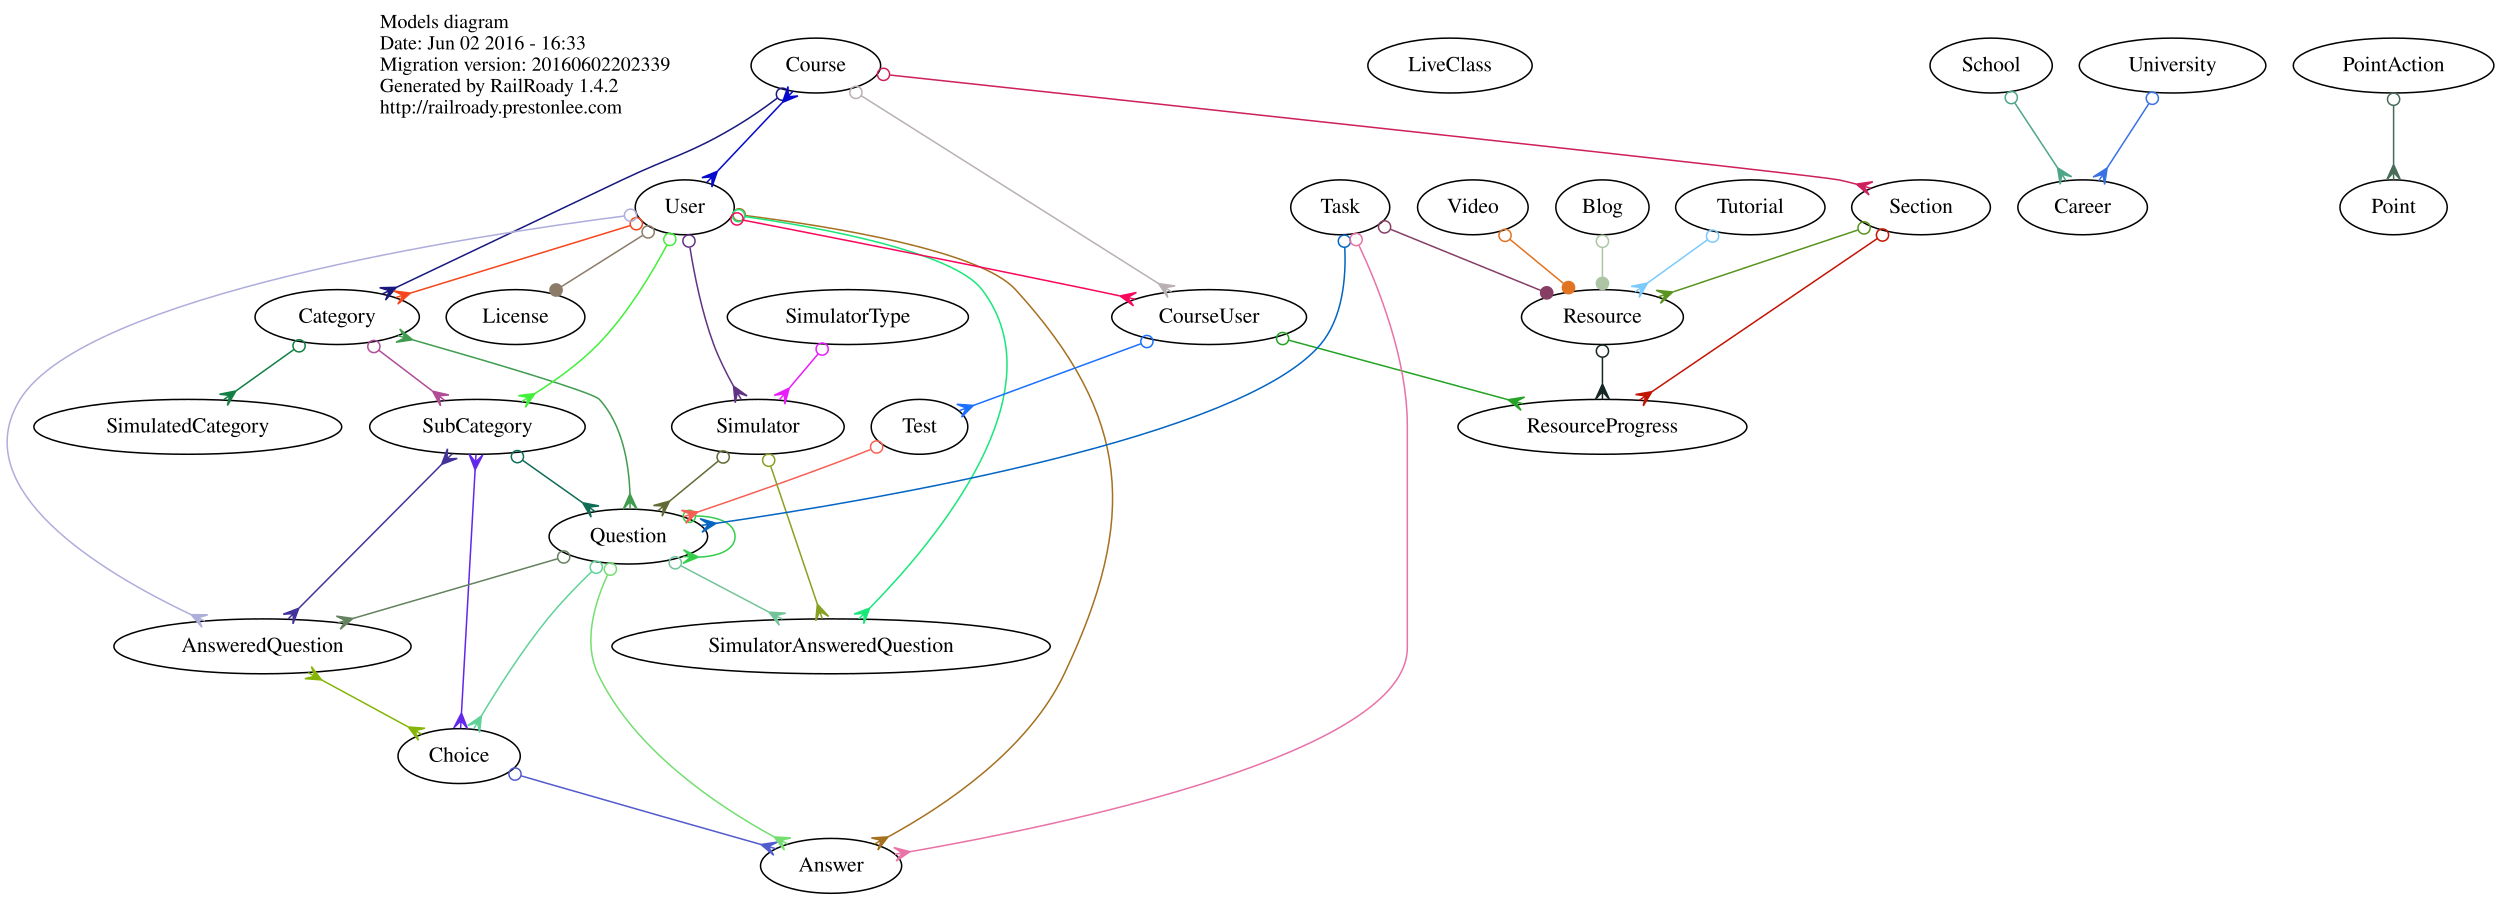
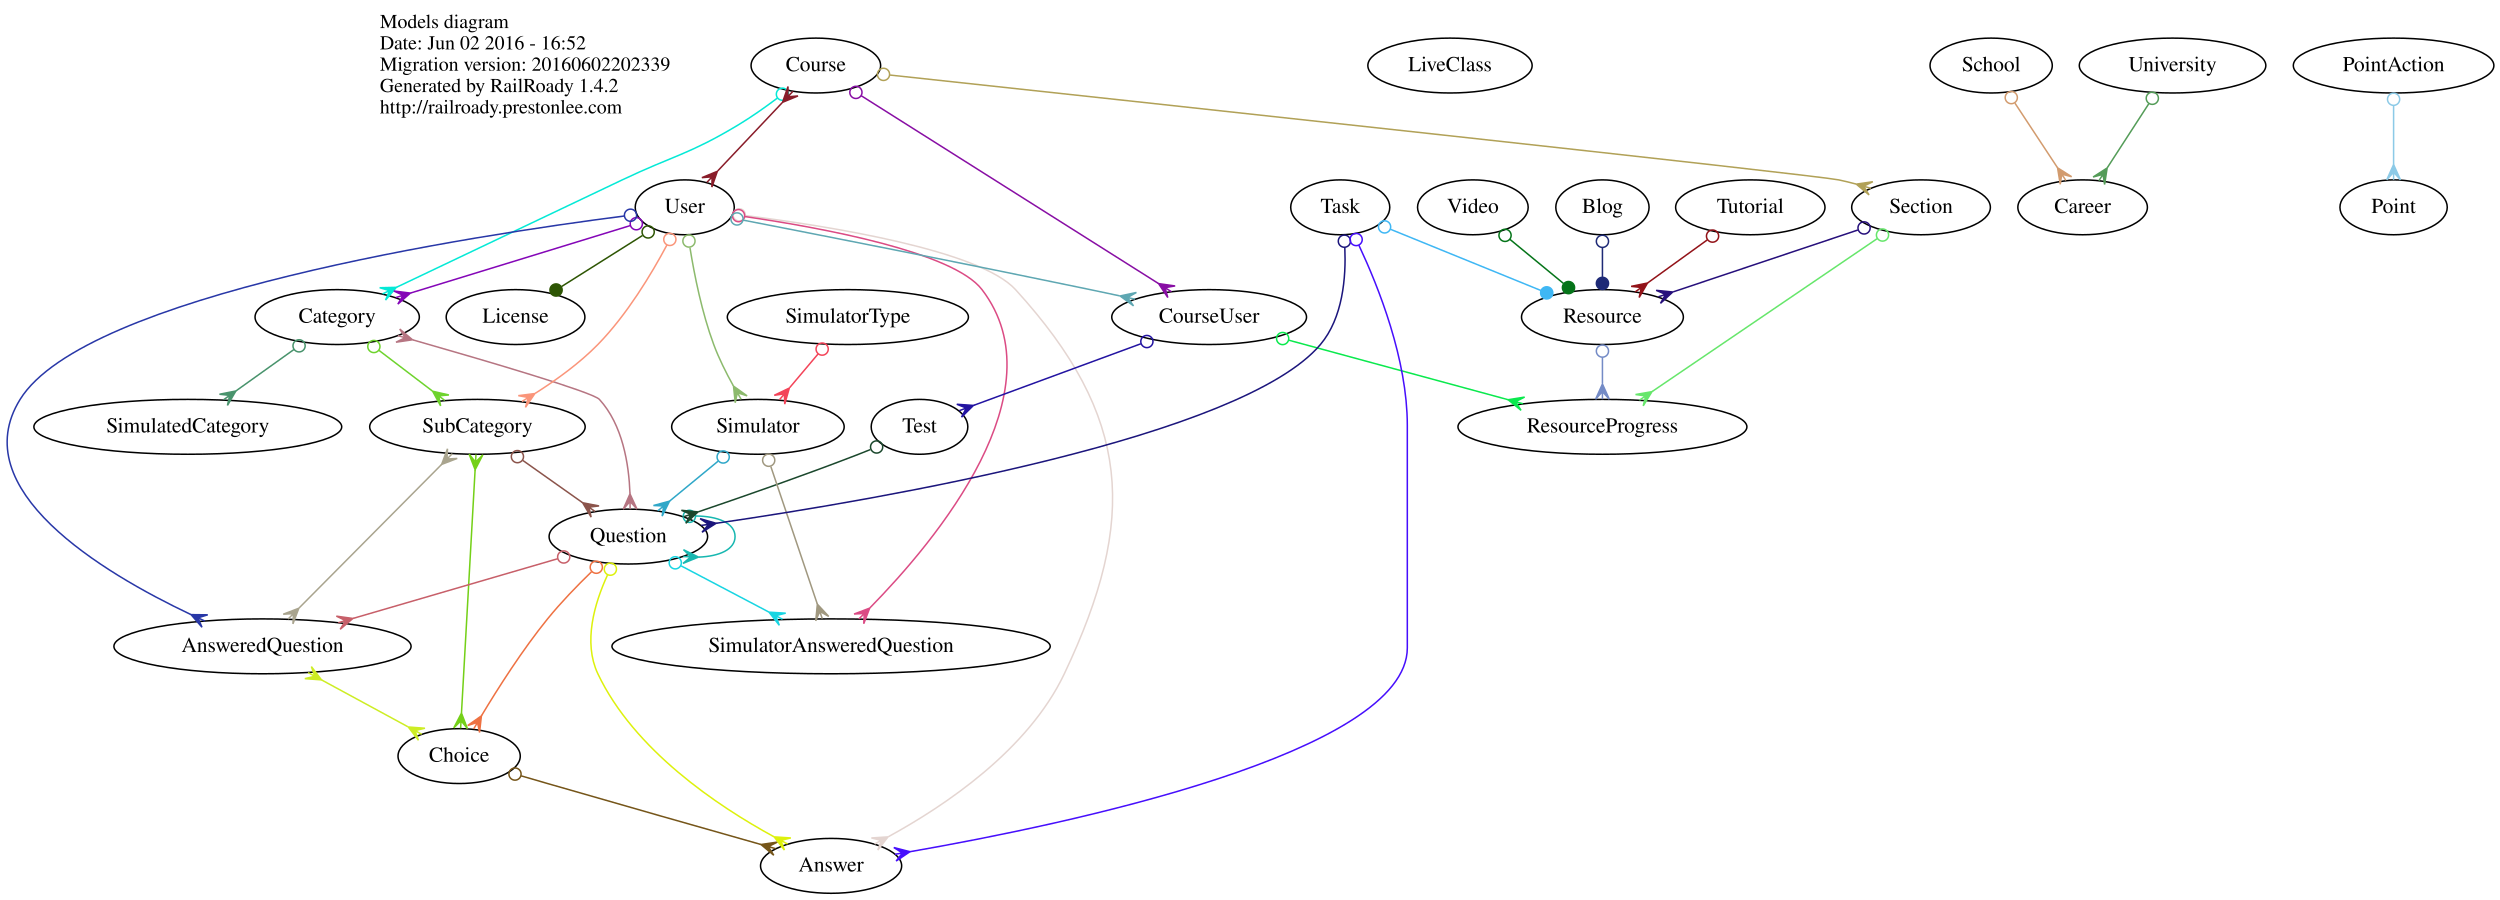
<svg xmlns="http://www.w3.org/2000/svg" width="1640pt" height="590pt" viewBox="0.00 0.00 1639.68 590.00">
  <g id="graph0" class="graph" transform="scale(1 1) rotate(0) translate(4 586)">
    <polygon fill="none" stroke="none" points="-4,4 -4,-586 1635.68,-586 1635.68,4 -4,4" />
    <g id="node1" class="node">
      <text text-anchor="start" x="245.037" y="-567.6" font-family="Times,serif" font-size="13.00">Models diagram</text>
-       <text text-anchor="start" x="245.037" y="-553.6" font-family="Times,serif" font-size="13.00">Date: Jun 02 2016 - 16:33</text>
+       <text text-anchor="start" x="245.037" y="-553.6" font-family="Times,serif" font-size="13.00">Date: Jun 02 2016 - 16:52</text>
      <text text-anchor="start" x="245.037" y="-539.6" font-family="Times,serif" font-size="13.00">Migration version: 20160602202339</text>
      <text text-anchor="start" x="245.037" y="-525.6" font-family="Times,serif" font-size="13.00">Generated by RailRoady 1.4.2</text>
      <text text-anchor="start" x="245.037" y="-511.6" font-family="Times,serif" font-size="13.00">http://railroady.prestonlee.com</text>
    </g>
    <g id="node2" class="node">
      <ellipse fill="none" stroke="black" cx="531.037" cy="-543" rx="42.494" ry="18" />
      <text text-anchor="middle" x="531.037" y="-539.3" font-family="Times,serif" font-size="14.00">Course</text>
    </g>
    <g id="node5" class="node">
      <ellipse fill="none" stroke="black" cx="217.037" cy="-378" rx="53.891" ry="18" />
      <text text-anchor="middle" x="217.037" y="-374.3" font-family="Times,serif" font-size="14.00">Category</text>
    </g>
    <g id="edge1" class="edge">
-       <path fill="none" stroke="#18187f" d="M505.831,-521.678C497.815,-515.641 488.761,-509.245 480.037,-504 448.006,-484.74 437.8,-484.031 404.037,-468 352.837,-443.689 293.785,-415.571 255.965,-397.553" />
-       <ellipse fill="none" stroke="#18187f" cx="509.115" cy="-524.197" rx="4" ry="4" />
-       <polygon fill="#18187f" stroke="#18187f" points="255.853,-397.499 248.761,-389.136 251.339,-395.349 246.826,-393.198 246.826,-393.198 246.826,-393.198 251.339,-395.349 244.89,-397.26 255.853,-397.499 255.853,-397.499" />
+       <path fill="none" stroke="#04e9d6" d="M505.831,-521.678C497.815,-515.641 488.761,-509.245 480.037,-504 448.006,-484.74 437.8,-484.031 404.037,-468 352.837,-443.689 293.785,-415.571 255.965,-397.553" />
+       <ellipse fill="none" stroke="#04e9d6" cx="509.115" cy="-524.197" rx="4" ry="4" />
+       <polygon fill="#04e9d6" stroke="#04e9d6" points="255.853,-397.499 248.761,-389.136 251.339,-395.349 246.826,-393.198 246.826,-393.198 246.826,-393.198 251.339,-395.349 244.89,-397.26 255.853,-397.499 255.853,-397.499" />
    </g>
    <g id="node8" class="node">
      <ellipse fill="none" stroke="black" cx="445.037" cy="-450" rx="32.494" ry="18" />
      <text text-anchor="middle" x="445.037" y="-446.3" font-family="Times,serif" font-size="14.00">User</text>
    </g>
    <g id="edge4" class="edge">
-       <path fill="none" stroke="#0409cd" d="M508.872,-518.546C495.898,-504.818 479.587,-487.558 466.7,-473.922" />
-       <polygon fill="#0409cd" stroke="#0409cd" points="509.189,-518.881 512.787,-529.24 512.623,-522.515 516.057,-526.149 516.057,-526.149 516.057,-526.149 512.623,-522.515 519.328,-523.058 509.189,-518.881 509.189,-518.881" />
-       <polygon fill="#0409cd" stroke="#0409cd" points="466.428,-473.634 462.83,-463.275 462.994,-470 459.559,-466.366 459.559,-466.366 459.559,-466.366 462.994,-470 456.289,-469.457 466.428,-473.634 466.428,-473.634" />
+       <path fill="none" stroke="#891c29" d="M508.872,-518.546C495.898,-504.818 479.587,-487.558 466.7,-473.922" />
+       <polygon fill="#891c29" stroke="#891c29" points="509.189,-518.881 512.787,-529.24 512.623,-522.515 516.057,-526.149 516.057,-526.149 516.057,-526.149 512.623,-522.515 519.328,-523.058 509.189,-518.881 509.189,-518.881" />
+       <polygon fill="#891c29" stroke="#891c29" points="466.428,-473.634 462.83,-463.275 462.994,-470 459.559,-466.366 459.559,-466.366 459.559,-466.366 462.994,-470 456.289,-469.457 466.428,-473.634 466.428,-473.634" />
    </g>
    <g id="node24" class="node">
      <ellipse fill="none" stroke="black" cx="789.037" cy="-378" rx="63.889" ry="18" />
      <text text-anchor="middle" x="789.037" y="-374.3" font-family="Times,serif" font-size="14.00">CourseUser</text>
    </g>
    <g id="edge3" class="edge">
-       <path fill="none" stroke="#b9b0b1" d="M560.823,-523.182C609.314,-492.546 704.991,-432.099 755.688,-400.069" />
-       <ellipse fill="none" stroke="#b9b0b1" cx="557.315" cy="-525.398" rx="4" ry="4" />
-       <polygon fill="#b9b0b1" stroke="#b9b0b1" points="755.86,-399.961 766.717,-398.424 760.087,-397.29 764.314,-394.62 764.314,-394.62 764.314,-394.62 760.087,-397.29 761.91,-390.816 755.86,-399.961 755.86,-399.961" />
+       <path fill="none" stroke="#880ea4" d="M560.823,-523.182C609.314,-492.546 704.991,-432.099 755.688,-400.069" />
+       <ellipse fill="none" stroke="#880ea4" cx="557.315" cy="-525.398" rx="4" ry="4" />
+       <polygon fill="#880ea4" stroke="#880ea4" points="755.86,-399.961 766.717,-398.424 760.087,-397.29 764.314,-394.62 764.314,-394.62 764.314,-394.62 760.087,-397.29 761.91,-390.816 755.86,-399.961 755.86,-399.961" />
    </g>
    <g id="node25" class="node">
      <ellipse fill="none" stroke="black" cx="1256.04" cy="-450" rx="45.492" ry="18" />
      <text text-anchor="middle" x="1256.04" y="-446.3" font-family="Times,serif" font-size="14.00">Section</text>
    </g>
    <g id="edge2" class="edge">
-       <path fill="none" stroke="#cd205c" d="M579.711,-536.76C731.456,-520.409 1186.75,-471.216 1202.04,-468 1205.72,-467.226 1209.5,-466.303 1213.28,-465.294" />
-       <ellipse fill="none" stroke="#cd205c" cx="575.412" cy="-537.224" rx="4" ry="4" />
-       <polygon fill="#cd205c" stroke="#cd205c" points="1213.57,-465.212 1224.42,-466.79 1218.37,-463.838 1223.18,-462.464 1223.18,-462.464 1223.18,-462.464 1218.37,-463.838 1221.94,-458.137 1213.57,-465.212 1213.57,-465.212" />
+       <path fill="none" stroke="#b1a157" d="M579.711,-536.76C731.456,-520.409 1186.75,-471.216 1202.04,-468 1205.72,-467.226 1209.5,-466.303 1213.28,-465.294" />
+       <ellipse fill="none" stroke="#b1a157" cx="575.412" cy="-537.224" rx="4" ry="4" />
+       <polygon fill="#b1a157" stroke="#b1a157" points="1213.57,-465.212 1224.42,-466.79 1218.37,-463.838 1223.18,-462.464 1223.18,-462.464 1223.18,-462.464 1218.37,-463.838 1221.94,-458.137 1213.57,-465.212 1213.57,-465.212" />
    </g>
    <g id="node3" class="node">
      <ellipse fill="none" stroke="black" cx="334.037" cy="-378" rx="45.492" ry="18" />
      <text text-anchor="middle" x="334.037" y="-374.3" font-family="Times,serif" font-size="14.00">License</text>
    </g>
    <g id="node4" class="node">
      <ellipse fill="none" stroke="black" cx="1144.04" cy="-450" rx="48.993" ry="18" />
      <text text-anchor="middle" x="1144.04" y="-446.3" font-family="Times,serif" font-size="14.00">Tutorial</text>
    </g>
    <g id="node28" class="node">
      <ellipse fill="none" stroke="black" cx="1047.04" cy="-378" rx="53.091" ry="18" />
      <text text-anchor="middle" x="1047.04" y="-374.3" font-family="Times,serif" font-size="14.00">Resource</text>
    </g>
    <g id="edge5" class="edge">
-       <path fill="none" stroke="#7acafc" d="M1115.83,-428.641C1103.56,-419.789 1089.18,-409.413 1076.75,-400.442" />
-       <ellipse fill="none" stroke="#7acafc" cx="1119.27" cy="-431.124" rx="4" ry="4" />
-       <polygon fill="#7acafc" stroke="#7acafc" points="1076.61,-400.344 1071.14,-390.843 1072.56,-397.418 1068.5,-394.492 1068.5,-394.492 1068.5,-394.492 1072.56,-397.418 1065.87,-398.141 1076.61,-400.344 1076.61,-400.344" />
+       <path fill="none" stroke="#921218" d="M1115.83,-428.641C1103.56,-419.789 1089.18,-409.413 1076.75,-400.442" />
+       <ellipse fill="none" stroke="#921218" cx="1119.27" cy="-431.124" rx="4" ry="4" />
+       <polygon fill="#921218" stroke="#921218" points="1076.61,-400.344 1071.14,-390.843 1072.56,-397.418 1068.5,-394.492 1068.5,-394.492 1068.5,-394.492 1072.56,-397.418 1065.87,-398.141 1076.61,-400.344 1076.61,-400.344" />
    </g>
    <g id="node6" class="node">
      <ellipse fill="none" stroke="black" cx="309.037" cy="-306" rx="70.688" ry="18" />
      <text text-anchor="middle" x="309.037" y="-302.3" font-family="Times,serif" font-size="14.00">SubCategory</text>
    </g>
    <g id="edge6" class="edge">
-       <path fill="none" stroke="#b14c97" d="M244.447,-356.145C255.448,-347.775 268.154,-338.107 279.371,-329.572" />
-       <ellipse fill="none" stroke="#b14c97" cx="241.097" cy="-358.694" rx="4" ry="4" />
-       <polygon fill="#b14c97" stroke="#b14c97" points="279.647,-329.362 290.33,-326.888 283.626,-326.335 287.605,-323.307 287.605,-323.307 287.605,-323.307 283.626,-326.335 284.88,-319.726 279.647,-329.362 279.647,-329.362" />
+       <path fill="none" stroke="#6ed32d" d="M244.447,-356.145C255.448,-347.775 268.154,-338.107 279.371,-329.572" />
+       <ellipse fill="none" stroke="#6ed32d" cx="241.097" cy="-358.694" rx="4" ry="4" />
+       <polygon fill="#6ed32d" stroke="#6ed32d" points="279.647,-329.362 290.33,-326.888 283.626,-326.335 287.605,-323.307 287.605,-323.307 287.605,-323.307 283.626,-326.335 284.88,-319.726 279.647,-329.362 279.647,-329.362" />
    </g>
    <g id="node10" class="node">
      <ellipse fill="none" stroke="black" cx="408.037" cy="-234" rx="51.991" ry="18" />
      <text text-anchor="middle" x="408.037" y="-230.3" font-family="Times,serif" font-size="14.00">Question</text>
    </g>
    <g id="edge7" class="edge">
-       <path fill="none" stroke="#409c4f" d="M266.712,-363.023C315.971,-348.962 384.733,-328.704 389.037,-324 404.247,-307.38 408.408,-281.662 409.109,-262.138" />
-       <polygon fill="#409c4f" stroke="#409c4f" points="266.455,-363.096 255.605,-361.506 261.646,-364.465 256.837,-365.834 256.837,-365.834 256.837,-365.834 261.646,-364.465 258.069,-370.162 266.455,-363.096 266.455,-363.096" />
-       <polygon fill="#409c4f" stroke="#409c4f" points="409.11,-262.025 413.691,-252.062 409.151,-257.025 409.191,-252.025 409.191,-252.025 409.191,-252.025 409.151,-257.025 404.692,-251.989 409.11,-262.025 409.11,-262.025" />
+       <path fill="none" stroke="#b67582" d="M266.712,-363.023C315.971,-348.962 384.733,-328.704 389.037,-324 404.247,-307.38 408.408,-281.662 409.109,-262.138" />
+       <polygon fill="#b67582" stroke="#b67582" points="266.455,-363.096 255.605,-361.506 261.646,-364.465 256.837,-365.834 256.837,-365.834 256.837,-365.834 261.646,-364.465 258.069,-370.162 266.455,-363.096 266.455,-363.096" />
+       <polygon fill="#b67582" stroke="#b67582" points="409.11,-262.025 413.691,-252.062 409.151,-257.025 409.191,-252.025 409.191,-252.025 409.191,-252.025 409.151,-257.025 404.692,-251.989 409.11,-262.025 409.11,-262.025" />
    </g>
    <g id="node19" class="node">
      <ellipse fill="none" stroke="black" cx="119.037" cy="-306" rx="100.983" ry="18" />
      <text text-anchor="middle" x="119.037" y="-302.3" font-family="Times,serif" font-size="14.00">SimulatedCategory</text>
    </g>
    <g id="edge8" class="edge">
-       <path fill="none" stroke="#127f43" d="M188.778,-356.815C176.842,-348.289 162.894,-338.326 150.621,-329.559" />
-       <ellipse fill="none" stroke="#127f43" cx="192.033" cy="-359.14" rx="4" ry="4" />
-       <polygon fill="#127f43" stroke="#127f43" points="150.574,-329.526 145.052,-320.052 146.506,-326.62 142.437,-323.714 142.437,-323.714 142.437,-323.714 146.506,-326.62 139.821,-327.376 150.574,-329.526 150.574,-329.526" />
+       <path fill="none" stroke="#48936c" d="M188.778,-356.815C176.842,-348.289 162.894,-338.326 150.621,-329.559" />
+       <ellipse fill="none" stroke="#48936c" cx="192.033" cy="-359.14" rx="4" ry="4" />
+       <polygon fill="#48936c" stroke="#48936c" points="150.574,-329.526 145.052,-320.052 146.506,-326.62 142.437,-323.714 142.437,-323.714 142.437,-323.714 146.506,-326.62 139.821,-327.376 150.574,-329.526 150.574,-329.526" />
    </g>
    <g id="node7" class="node">
      <ellipse fill="none" stroke="black" cx="297.037" cy="-90" rx="40.094" ry="18" />
      <text text-anchor="middle" x="297.037" y="-86.3" font-family="Times,serif" font-size="14.00">Choice</text>
    </g>
    <g id="edge10" class="edge">
-       <path fill="none" stroke="#6327ec" d="M307.507,-277.712C305.205,-236.65 300.874,-159.417 298.57,-118.33" />
-       <polygon fill="#6327ec" stroke="#6327ec" points="307.516,-277.865 303.583,-288.101 307.796,-282.857 308.076,-287.849 308.076,-287.849 308.076,-287.849 307.796,-282.857 312.569,-287.597 307.516,-277.865 307.516,-277.865" />
-       <polygon fill="#6327ec" stroke="#6327ec" points="298.564,-118.217 302.497,-107.98 298.284,-113.225 298.004,-108.232 298.004,-108.232 298.004,-108.232 298.284,-113.225 293.511,-108.484 298.564,-118.217 298.564,-118.217" />
+       <path fill="none" stroke="#74d018" d="M307.507,-277.712C305.205,-236.65 300.874,-159.417 298.57,-118.33" />
+       <polygon fill="#74d018" stroke="#74d018" points="307.516,-277.865 303.583,-288.101 307.796,-282.857 308.076,-287.849 308.076,-287.849 308.076,-287.849 307.796,-282.857 312.569,-287.597 307.516,-277.865 307.516,-277.865" />
+       <polygon fill="#74d018" stroke="#74d018" points="298.564,-118.217 302.497,-107.98 298.284,-113.225 298.004,-108.232 298.004,-108.232 298.004,-108.232 298.284,-113.225 293.511,-108.484 298.564,-118.217 298.564,-118.217" />
    </g>
    <g id="node9" class="node">
      <ellipse fill="none" stroke="black" cx="168.037" cy="-162" rx="97.483" ry="18" />
      <text text-anchor="middle" x="168.037" y="-158.3" font-family="Times,serif" font-size="14.00">AnsweredQuestion</text>
    </g>
    <g id="edge11" class="edge">
-       <path fill="none" stroke="#413399" d="M285.431,-281.226C259.52,-255.131 218.144,-213.462 192.066,-187.199" />
-       <polygon fill="#413399" stroke="#413399" points="285.541,-281.337 289.394,-291.604 289.064,-284.885 292.587,-288.433 292.587,-288.433 292.587,-288.433 289.064,-284.885 295.78,-285.262 285.541,-281.337 285.541,-281.337" />
-       <polygon fill="#413399" stroke="#413399" points="191.866,-186.998 188.013,-176.731 188.343,-183.45 184.82,-179.902 184.82,-179.902 184.82,-179.902 188.343,-183.45 181.627,-183.072 191.866,-186.998 191.866,-186.998" />
+       <path fill="none" stroke="#a9a48e" d="M285.431,-281.226C259.52,-255.131 218.144,-213.462 192.066,-187.199" />
+       <polygon fill="#a9a48e" stroke="#a9a48e" points="285.541,-281.337 289.394,-291.604 289.064,-284.885 292.587,-288.433 292.587,-288.433 292.587,-288.433 289.064,-284.885 295.78,-285.262 285.541,-281.337 285.541,-281.337" />
+       <polygon fill="#a9a48e" stroke="#a9a48e" points="191.866,-186.998 188.013,-176.731 188.343,-183.45 184.82,-179.902 184.82,-179.902 184.82,-179.902 188.343,-183.45 181.627,-183.072 191.866,-186.998 191.866,-186.998" />
    </g>
    <g id="edge9" class="edge">
-       <path fill="none" stroke="#0f6c57" d="M338.771,-283.976C351.167,-275.211 365.542,-265.047 377.972,-256.258" />
-       <ellipse fill="none" stroke="#0f6c57" cx="335.265" cy="-286.455" rx="4" ry="4" />
-       <polygon fill="#0f6c57" stroke="#0f6c57" points="378.054,-256.2 388.818,-254.101 382.137,-253.313 386.22,-250.427 386.22,-250.427 386.22,-250.427 382.137,-253.313 383.622,-246.752 378.054,-256.2 378.054,-256.2" />
+       <path fill="none" stroke="#8b544b" d="M338.771,-283.976C351.167,-275.211 365.542,-265.047 377.972,-256.258" />
+       <ellipse fill="none" stroke="#8b544b" cx="335.265" cy="-286.455" rx="4" ry="4" />
+       <polygon fill="#8b544b" stroke="#8b544b" points="378.054,-256.2 388.818,-254.101 382.137,-253.313 386.22,-250.427 386.22,-250.427 386.22,-250.427 382.137,-253.313 383.622,-246.752 378.054,-256.2 378.054,-256.2" />
    </g>
    <g id="node14" class="node">
      <ellipse fill="none" stroke="black" cx="541.037" cy="-18" rx="46.292" ry="18" />
      <text text-anchor="middle" x="541.037" y="-14.3" font-family="Times,serif" font-size="14.00">Answer</text>
    </g>
    <g id="edge12" class="edge">
-       <path fill="none" stroke="#525bcd" d="M337.687,-77.043C343.508,-75.343 349.424,-73.622 355.037,-72 402.711,-58.221 457.332,-42.688 494.989,-32.017" />
-       <ellipse fill="none" stroke="#525bcd" cx="333.685" cy="-78.214" rx="4" ry="4" />
-       <polygon fill="#525bcd" stroke="#525bcd" points="495.039,-32.003 505.887,-33.608 499.85,-30.64 504.661,-29.278 504.661,-29.278 504.661,-29.278 499.85,-30.64 503.434,-24.948 495.039,-32.003 495.039,-32.003" />
+       <path fill="none" stroke="#755519" d="M337.687,-77.043C343.508,-75.343 349.424,-73.622 355.037,-72 402.711,-58.221 457.332,-42.688 494.989,-32.017" />
+       <ellipse fill="none" stroke="#755519" cx="333.685" cy="-78.214" rx="4" ry="4" />
+       <polygon fill="#755519" stroke="#755519" points="495.039,-32.003 505.887,-33.608 499.85,-30.64 504.661,-29.278 504.661,-29.278 504.661,-29.278 499.85,-30.64 503.434,-24.948 495.039,-32.003 495.039,-32.003" />
    </g>
    <g id="edge20" class="edge">
-       <path fill="none" stroke="#8c7b68" d="M417.367,-431.55C401.161,-421.33 380.683,-408.416 364.084,-397.948" />
-       <ellipse fill="none" stroke="#8c7b68" cx="421.036" cy="-433.864" rx="4" ry="4" />
-       <ellipse fill="#8c7b68" stroke="#8c7b68" cx="360.614" cy="-395.76" rx="4" ry="4" />
+       <path fill="none" stroke="#2d5503" d="M417.367,-431.55C401.161,-421.33 380.683,-408.416 364.084,-397.948" />
+       <ellipse fill="none" stroke="#2d5503" cx="421.036" cy="-433.864" rx="4" ry="4" />
+       <ellipse fill="#2d5503" stroke="#2d5503" cx="360.614" cy="-395.76" rx="4" ry="4" />
    </g>
    <g id="edge13" class="edge">
-       <path fill="none" stroke="#f6461d" d="M409.347,-438.042C370.547,-426.13 308.326,-407.027 265.212,-393.79" />
-       <ellipse fill="none" stroke="#f6461d" cx="413.256" cy="-439.243" rx="4" ry="4" />
-       <polygon fill="#f6461d" stroke="#f6461d" points="265.065,-393.745 256.826,-386.508 260.285,-392.278 255.505,-390.81 255.505,-390.81 255.505,-390.81 260.285,-392.278 254.184,-395.112 265.065,-393.745 265.065,-393.745" />
+       <path fill="none" stroke="#8406b7" d="M409.347,-438.042C370.547,-426.13 308.326,-407.027 265.212,-393.79" />
+       <ellipse fill="none" stroke="#8406b7" cx="413.256" cy="-439.243" rx="4" ry="4" />
+       <polygon fill="#8406b7" stroke="#8406b7" points="265.065,-393.745 256.826,-386.508 260.285,-392.278 255.505,-390.81 255.505,-390.81 255.505,-390.81 260.285,-392.278 254.184,-395.112 265.065,-393.745 265.065,-393.745" />
    </g>
    <g id="edge14" class="edge">
-       <path fill="none" stroke="#42f03b" d="M433.37,-425.327C423.185,-406.233 407.074,-379.446 388.037,-360 376.096,-347.801 360.919,-336.813 347.066,-328.047" />
-       <ellipse fill="none" stroke="#42f03b" cx="435.256" cy="-428.943" rx="4" ry="4" />
-       <polygon fill="#42f03b" stroke="#42f03b" points="346.728,-327.84 340.552,-318.779 342.465,-325.229 338.201,-322.617 338.201,-322.617 338.201,-322.617 342.465,-325.229 335.851,-326.454 346.728,-327.84 346.728,-327.84" />
+       <path fill="none" stroke="#fa957a" d="M433.37,-425.327C423.185,-406.233 407.074,-379.446 388.037,-360 376.096,-347.801 360.919,-336.813 347.066,-328.047" />
+       <ellipse fill="none" stroke="#fa957a" cx="435.256" cy="-428.943" rx="4" ry="4" />
+       <polygon fill="#fa957a" stroke="#fa957a" points="346.728,-327.84 340.552,-318.779 342.465,-325.229 338.201,-322.617 338.201,-322.617 338.201,-322.617 342.465,-325.229 335.851,-326.454 346.728,-327.84 346.728,-327.84" />
    </g>
    <g id="edge16" class="edge">
-       <path fill="none" stroke="#afaddc" d="M405.419,-444.304C306.139,-431.576 51.613,-392.677 9.037,-324 -27.508,-265.05 61.982,-210.834 121.045,-182.861" />
-       <ellipse fill="none" stroke="#afaddc" cx="409.447" cy="-444.814" rx="4" ry="4" />
-       <polygon fill="#afaddc" stroke="#afaddc" points="121.165,-182.805 132.131,-182.683 125.702,-180.702 130.239,-178.6 130.239,-178.6 130.239,-178.6 125.702,-180.702 128.346,-174.517 121.165,-182.805 121.165,-182.805" />
+       <path fill="none" stroke="#2837a7" d="M405.419,-444.304C306.139,-431.576 51.613,-392.677 9.037,-324 -27.508,-265.05 61.982,-210.834 121.045,-182.861" />
+       <ellipse fill="none" stroke="#2837a7" cx="409.447" cy="-444.814" rx="4" ry="4" />
+       <polygon fill="#2837a7" stroke="#2837a7" points="121.165,-182.805 132.131,-182.683 125.702,-180.702 130.239,-178.6 130.239,-178.6 130.239,-178.6 125.702,-180.702 128.346,-174.517 121.165,-182.805 121.165,-182.805" />
    </g>
    <g id="edge19" class="edge">
-       <path fill="none" stroke="#a57020" d="M485.054,-444.553C541.043,-437.478 638.554,-421.762 662.037,-396 738.094,-312.564 742.421,-246.007 694.037,-144 670.323,-94.003 615.736,-57.379 578.605,-37.128" />
-       <ellipse fill="none" stroke="#a57020" cx="480.745" cy="-445.085" rx="4" ry="4" />
-       <polygon fill="#a57020" stroke="#a57020" points="578.404,-37.022 571.68,-28.36 573.987,-34.678 569.57,-32.335 569.57,-32.335 569.57,-32.335 573.987,-34.678 567.461,-36.31 578.404,-37.022 578.404,-37.022" />
+       <path fill="none" stroke="#e4d5d1" d="M485.054,-444.553C541.043,-437.478 638.554,-421.762 662.037,-396 738.094,-312.564 742.421,-246.007 694.037,-144 670.323,-94.003 615.736,-57.379 578.605,-37.128" />
+       <ellipse fill="none" stroke="#e4d5d1" cx="480.745" cy="-445.085" rx="4" ry="4" />
+       <polygon fill="#e4d5d1" stroke="#e4d5d1" points="578.404,-37.022 571.68,-28.36 573.987,-34.678 569.57,-32.335 569.57,-32.335 569.57,-32.335 573.987,-34.678 567.461,-36.31 578.404,-37.022 578.404,-37.022" />
    </g>
    <g id="node20" class="node">
      <ellipse fill="none" stroke="black" cx="541.037" cy="-162" rx="143.775" ry="18" />
      <text text-anchor="middle" x="541.037" y="-158.3" font-family="Times,serif" font-size="14.00">SimulatorAnsweredQuestion</text>
    </g>
    <g id="edge17" class="edge">
-       <path fill="none" stroke="#18e77a" d="M484.286,-443.964C535.613,-436.48 621.228,-420.604 640.037,-396 691.135,-329.16 610.461,-232 566.51,-187.238" />
-       <ellipse fill="none" stroke="#18e77a" cx="480.319" cy="-444.529" rx="4" ry="4" />
-       <polygon fill="#18e77a" stroke="#18e77a" points="566.355,-187.082 562.466,-176.829 562.819,-183.547 559.284,-180.011 559.284,-180.011 559.284,-180.011 562.819,-183.547 556.102,-183.193 566.355,-187.082 566.355,-187.082" />
+       <path fill="none" stroke="#db4b84" d="M484.286,-443.964C535.613,-436.48 621.228,-420.604 640.037,-396 691.135,-329.16 610.461,-232 566.51,-187.238" />
+       <ellipse fill="none" stroke="#db4b84" cx="480.319" cy="-444.529" rx="4" ry="4" />
+       <polygon fill="#db4b84" stroke="#db4b84" points="566.355,-187.082 562.466,-176.829 562.819,-183.547 559.284,-180.011 559.284,-180.011 559.284,-180.011 562.819,-183.547 556.102,-183.193 566.355,-187.082 566.355,-187.082" />
    </g>
    <g id="node21" class="node">
      <ellipse fill="none" stroke="black" cx="493.037" cy="-306" rx="56.59" ry="18" />
      <text text-anchor="middle" x="493.037" y="-302.3" font-family="Times,serif" font-size="14.00">Simulator</text>
    </g>
    <g id="edge15" class="edge">
-       <path fill="none" stroke="#623383" d="M448.458,-423.543C451.372,-405.437 456.334,-380.748 464.037,-360 467.433,-350.855 472.188,-341.36 476.868,-332.976" />
-       <ellipse fill="none" stroke="#623383" cx="447.793" cy="-427.902" rx="4" ry="4" />
-       <polygon fill="#623383" stroke="#623383" points="477.022,-332.709 485.934,-326.319 479.532,-328.385 482.042,-324.06 482.042,-324.06 482.042,-324.06 479.532,-328.385 478.15,-321.802 477.022,-332.709 477.022,-332.709" />
+       <path fill="none" stroke="#8cba6d" d="M448.458,-423.543C451.372,-405.437 456.334,-380.748 464.037,-360 467.433,-350.855 472.188,-341.36 476.868,-332.976" />
+       <ellipse fill="none" stroke="#8cba6d" cx="447.793" cy="-427.902" rx="4" ry="4" />
+       <polygon fill="#8cba6d" stroke="#8cba6d" points="477.022,-332.709 485.934,-326.319 479.532,-328.385 482.042,-324.06 482.042,-324.06 482.042,-324.06 479.532,-328.385 478.15,-321.802 477.022,-332.709 477.022,-332.709" />
    </g>
    <g id="edge18" class="edge">
-       <path fill="none" stroke="#f7085c" d="M483.311,-441.598C535.032,-431.543 630.09,-412.884 711.037,-396 717.27,-394.7 723.777,-393.319 730.26,-391.928" />
-       <ellipse fill="none" stroke="#f7085c" cx="479.318" cy="-442.373" rx="4" ry="4" />
-       <polygon fill="#f7085c" stroke="#f7085c" points="730.609,-391.853 741.333,-394.144 735.497,-390.799 740.384,-389.745 740.384,-389.745 740.384,-389.745 735.497,-390.799 739.436,-385.346 730.609,-391.853 730.609,-391.853" />
+       <path fill="none" stroke="#5ea7b2" d="M483.311,-441.598C535.032,-431.543 630.09,-412.884 711.037,-396 717.27,-394.7 723.777,-393.319 730.26,-391.928" />
+       <ellipse fill="none" stroke="#5ea7b2" cx="479.318" cy="-442.373" rx="4" ry="4" />
+       <polygon fill="#5ea7b2" stroke="#5ea7b2" points="730.609,-391.853 741.333,-394.144 735.497,-390.799 740.384,-389.745 740.384,-389.745 740.384,-389.745 735.497,-390.799 739.436,-385.346 730.609,-391.853 730.609,-391.853" />
    </g>
    <g id="edge21" class="edge">
-       <path fill="none" stroke="#85b507" d="M206.785,-139.974C224.775,-130.212 245.963,-118.715 263.288,-109.314" />
-       <polygon fill="#85b507" stroke="#85b507" points="206.746,-139.995 195.811,-140.809 202.352,-142.38 197.957,-144.765 197.957,-144.765 197.957,-144.765 202.352,-142.38 200.103,-148.72 206.746,-139.995 206.746,-139.995" />
-       <polygon fill="#85b507" stroke="#85b507" points="263.68,-109.101 274.616,-108.286 268.075,-106.716 272.47,-104.331 272.47,-104.331 272.47,-104.331 268.075,-106.716 270.324,-100.376 263.68,-109.101 263.68,-109.101" />
+       <path fill="none" stroke="#cded24" d="M206.785,-139.974C224.775,-130.212 245.963,-118.715 263.288,-109.314" />
+       <polygon fill="#cded24" stroke="#cded24" points="206.746,-139.995 195.811,-140.809 202.352,-142.38 197.957,-144.765 197.957,-144.765 197.957,-144.765 202.352,-142.38 200.103,-148.72 206.746,-139.995 206.746,-139.995" />
+       <polygon fill="#cded24" stroke="#cded24" points="263.68,-109.101 274.616,-108.286 268.075,-106.716 272.47,-104.331 272.47,-104.331 272.47,-104.331 268.075,-106.716 270.324,-100.376 263.68,-109.101 263.68,-109.101" />
    </g>
    <g id="edge23" class="edge">
-       <path fill="none" stroke="#60d299" d="M383.893,-210.934C374.435,-201.773 363.779,-190.777 355.037,-180 338.638,-159.782 322.691,-134.802 311.682,-116.458" />
-       <ellipse fill="none" stroke="#60d299" cx="387.009" cy="-213.908" rx="4" ry="4" />
-       <polygon fill="#60d299" stroke="#60d299" points="311.641,-116.389 310.419,-105.491 309.094,-112.086 306.547,-107.784 306.547,-107.784 306.547,-107.784 309.094,-112.086 302.674,-110.076 311.641,-116.389 311.641,-116.389" />
+       <path fill="none" stroke="#ee7142" d="M383.893,-210.934C374.435,-201.773 363.779,-190.777 355.037,-180 338.638,-159.782 322.691,-134.802 311.682,-116.458" />
+       <ellipse fill="none" stroke="#ee7142" cx="387.009" cy="-213.908" rx="4" ry="4" />
+       <polygon fill="#ee7142" stroke="#ee7142" points="311.641,-116.389 310.419,-105.491 309.094,-112.086 306.547,-107.784 306.547,-107.784 306.547,-107.784 309.094,-112.086 302.674,-110.076 311.641,-116.389 311.641,-116.389" />
    </g>
    <g id="edge24" class="edge">
-       <path fill="none" stroke="#63825d" d="M361.735,-219.495C323.482,-208.338 268.923,-192.425 227.452,-180.329" />
-       <ellipse fill="none" stroke="#63825d" cx="365.637" cy="-220.633" rx="4" ry="4" />
-       <polygon fill="#63825d" stroke="#63825d" points="227.345,-180.298 219.005,-173.178 222.545,-178.898 217.745,-177.498 217.745,-177.498 217.745,-177.498 222.545,-178.898 216.485,-181.818 227.345,-180.298 227.345,-180.298" />
+       <path fill="none" stroke="#c75f69" d="M361.735,-219.495C323.482,-208.338 268.923,-192.425 227.452,-180.329" />
+       <ellipse fill="none" stroke="#c75f69" cx="365.637" cy="-220.633" rx="4" ry="4" />
+       <polygon fill="#c75f69" stroke="#c75f69" points="227.345,-180.298 219.005,-173.178 222.545,-178.898 217.745,-177.498 217.745,-177.498 217.745,-177.498 222.545,-178.898 216.485,-181.818 227.345,-180.298 227.345,-180.298" />
    </g>
    <g id="edge26" class="edge">
-       <path fill="none" stroke="#33ce4b" d="M452.275,-247.498C466.627,-247.398 478.033,-242.899 478.033,-234 478.033,-225.513 467.659,-221.028 454.248,-220.544" />
-       <ellipse fill="none" stroke="#33ce4b" cx="448.047" cy="-247.294" rx="4" ry="4" />
-       <polygon fill="#33ce4b" stroke="#33ce4b" points="454.045,-220.551 443.895,-216.402 449.048,-220.725 444.051,-220.899 444.051,-220.899 444.051,-220.899 449.048,-220.725 444.208,-225.396 454.045,-220.551 454.045,-220.551" />
+       <path fill="none" stroke="#17b7b0" d="M452.275,-247.498C466.627,-247.398 478.033,-242.899 478.033,-234 478.033,-225.513 467.659,-221.028 454.248,-220.544" />
+       <ellipse fill="none" stroke="#17b7b0" cx="448.047" cy="-247.294" rx="4" ry="4" />
+       <polygon fill="#17b7b0" stroke="#17b7b0" points="454.045,-220.551 443.895,-216.402 449.048,-220.725 444.051,-220.899 444.051,-220.899 444.051,-220.899 449.048,-220.725 444.208,-225.396 454.045,-220.551 454.045,-220.551" />
    </g>
    <g id="edge22" class="edge">
-       <path fill="none" stroke="#74de71" d="M394.357,-208.776C385.854,-190.322 378.239,-164.658 388.037,-144 411.752,-94.003 466.339,-57.379 503.47,-37.128" />
-       <ellipse fill="none" stroke="#74de71" cx="396.244" cy="-212.617" rx="4" ry="4" />
-       <polygon fill="#74de71" stroke="#74de71" points="503.671,-37.022 514.614,-36.31 508.088,-34.678 512.504,-32.335 512.504,-32.335 512.504,-32.335 508.088,-34.678 510.395,-28.36 503.671,-37.022 503.671,-37.022" />
+       <path fill="none" stroke="#ddf10c" d="M394.357,-208.776C385.854,-190.322 378.239,-164.658 388.037,-144 411.752,-94.003 466.339,-57.379 503.47,-37.128" />
+       <ellipse fill="none" stroke="#ddf10c" cx="396.244" cy="-212.617" rx="4" ry="4" />
+       <polygon fill="#ddf10c" stroke="#ddf10c" points="503.671,-37.022 514.614,-36.31 508.088,-34.678 512.504,-32.335 512.504,-32.335 512.504,-32.335 508.088,-34.678 510.395,-28.36 503.671,-37.022 503.671,-37.022" />
    </g>
    <g id="edge25" class="edge">
-       <path fill="none" stroke="#73c49b" d="M442.589,-214.815C460.186,-205.554 481.698,-194.231 500.119,-184.536" />
-       <ellipse fill="none" stroke="#73c49b" cx="438.813" cy="-216.803" rx="4" ry="4" />
-       <polygon fill="#73c49b" stroke="#73c49b" points="500.309,-184.436 511.254,-183.761 504.734,-182.107 509.158,-179.779 509.158,-179.779 509.158,-179.779 504.734,-182.107 507.062,-175.796 500.309,-184.436 500.309,-184.436" />
+       <path fill="none" stroke="#18d5e2" d="M442.589,-214.815C460.186,-205.554 481.698,-194.231 500.119,-184.536" />
+       <ellipse fill="none" stroke="#18d5e2" cx="438.813" cy="-216.803" rx="4" ry="4" />
+       <polygon fill="#18d5e2" stroke="#18d5e2" points="500.309,-184.436 511.254,-183.761 504.734,-182.107 509.158,-179.779 509.158,-179.779 509.158,-179.779 504.734,-182.107 507.062,-175.796 500.309,-184.436 500.309,-184.436" />
    </g>
    <g id="node11" class="node">
      <ellipse fill="none" stroke="black" cx="947.037" cy="-543" rx="53.891" ry="18" />
      <text text-anchor="middle" x="947.037" y="-539.3" font-family="Times,serif" font-size="14.00">LiveClass</text>
    </g>
    <g id="node12" class="node">
      <ellipse fill="none" stroke="black" cx="1362.04" cy="-450" rx="42.494" ry="18" />
      <text text-anchor="middle" x="1362.04" y="-446.3" font-family="Times,serif" font-size="14.00">Career</text>
    </g>
    <g id="node13" class="node">
      <ellipse fill="none" stroke="black" cx="962.037" cy="-450" rx="36.294" ry="18" />
      <text text-anchor="middle" x="962.037" y="-446.3" font-family="Times,serif" font-size="14.00">Video</text>
    </g>
    <g id="edge27" class="edge">
-       <path fill="none" stroke="#e27321" d="M986.276,-429.039C997.3,-419.96 1010.35,-409.214 1021.52,-400.012" />
-       <ellipse fill="none" stroke="#e27321" cx="983.151" cy="-431.612" rx="4" ry="4" />
-       <ellipse fill="#e27321" stroke="#e27321" cx="1024.77" cy="-397.339" rx="4" ry="4" />
+       <path fill="none" stroke="#057419" d="M986.276,-429.039C997.3,-419.96 1010.35,-409.214 1021.52,-400.012" />
+       <ellipse fill="none" stroke="#057419" cx="983.151" cy="-431.612" rx="4" ry="4" />
+       <ellipse fill="#057419" stroke="#057419" cx="1024.77" cy="-397.339" rx="4" ry="4" />
    </g>
    <g id="node15" class="node">
      <ellipse fill="none" stroke="black" cx="1566.04" cy="-450" rx="35.194" ry="18" />
      <text text-anchor="middle" x="1566.04" y="-446.3" font-family="Times,serif" font-size="14.00">Point</text>
    </g>
    <g id="node16" class="node">
      <ellipse fill="none" stroke="black" cx="599.037" cy="-306" rx="31.695" ry="18" />
      <text text-anchor="middle" x="599.037" y="-302.3" font-family="Times,serif" font-size="14.00">Test</text>
    </g>
    <g id="edge28" class="edge">
-       <path fill="none" stroke="#f76055" d="M566.8,-291.089C564.182,-290.023 561.57,-288.982 559.037,-288 524.125,-274.47 484.124,-260.498 454.068,-250.298" />
-       <ellipse fill="none" stroke="#f76055" cx="570.905" cy="-292.789" rx="4" ry="4" />
-       <polygon fill="#f76055" stroke="#f76055" points="453.751,-250.191 445.718,-242.726 449.014,-248.59 444.277,-246.99 444.277,-246.99 444.277,-246.99 449.014,-248.59 442.837,-251.253 453.751,-250.191 453.751,-250.191" />
+       <path fill="none" stroke="#1a472c" d="M566.8,-291.089C564.182,-290.023 561.57,-288.982 559.037,-288 524.125,-274.47 484.124,-260.498 454.068,-250.298" />
+       <ellipse fill="none" stroke="#1a472c" cx="570.905" cy="-292.789" rx="4" ry="4" />
+       <polygon fill="#1a472c" stroke="#1a472c" points="453.751,-250.191 445.718,-242.726 449.014,-248.59 444.277,-246.99 444.277,-246.99 444.277,-246.99 449.014,-248.59 442.837,-251.253 453.751,-250.191 453.751,-250.191" />
    </g>
    <g id="node17" class="node">
      <ellipse fill="none" stroke="black" cx="1047.04" cy="-450" rx="30.595" ry="18" />
      <text text-anchor="middle" x="1047.04" y="-446.3" font-family="Times,serif" font-size="14.00">Blog</text>
    </g>
    <g id="edge29" class="edge">
-       <path fill="none" stroke="#aec5a5" d="M1047.04,-423.64C1047.04,-417.348 1047.04,-410.605 1047.04,-404.316" />
-       <ellipse fill="none" stroke="#aec5a5" cx="1047.04" cy="-427.697" rx="4" ry="4" />
-       <ellipse fill="#aec5a5" stroke="#aec5a5" cx="1047.04" cy="-400.104" rx="4" ry="4" />
+       <path fill="none" stroke="#1e2a76" d="M1047.04,-423.64C1047.04,-417.348 1047.04,-410.605 1047.04,-404.316" />
+       <ellipse fill="none" stroke="#1e2a76" cx="1047.04" cy="-427.697" rx="4" ry="4" />
+       <ellipse fill="#1e2a76" stroke="#1e2a76" cx="1047.04" cy="-400.104" rx="4" ry="4" />
    </g>
    <g id="node18" class="node">
      <ellipse fill="none" stroke="black" cx="1302.04" cy="-543" rx="40.094" ry="18" />
      <text text-anchor="middle" x="1302.04" y="-539.3" font-family="Times,serif" font-size="14.00">School</text>
    </g>
    <g id="edge30" class="edge">
-       <path fill="none" stroke="#4da786" d="M1317.63,-518.357C1326.16,-505.409 1336.74,-489.363 1345.43,-476.18" />
-       <ellipse fill="none" stroke="#4da786" cx="1315.24" cy="-521.97" rx="4" ry="4" />
-       <polygon fill="#4da786" stroke="#4da786" points="1345.6,-475.934 1354.86,-470.062 1348.35,-471.759 1351.1,-467.585 1351.1,-467.585 1351.1,-467.585 1348.35,-471.759 1347.35,-465.108 1345.6,-475.934 1345.6,-475.934" />
+       <path fill="none" stroke="#d29b6e" d="M1317.63,-518.357C1326.16,-505.409 1336.74,-489.363 1345.43,-476.18" />
+       <ellipse fill="none" stroke="#d29b6e" cx="1315.24" cy="-521.97" rx="4" ry="4" />
+       <polygon fill="#d29b6e" stroke="#d29b6e" points="1345.6,-475.934 1354.86,-470.062 1348.35,-471.759 1351.1,-467.585 1351.1,-467.585 1351.1,-467.585 1348.35,-471.759 1347.35,-465.108 1345.6,-475.934 1345.6,-475.934" />
    </g>
    <g id="edge32" class="edge">
-       <path fill="none" stroke="#616a33" d="M466.892,-283.469C456.824,-275.178 445.312,-265.696 435.154,-257.331" />
-       <ellipse fill="none" stroke="#616a33" cx="470.235" cy="-286.222" rx="4" ry="4" />
-       <polygon fill="#616a33" stroke="#616a33" points="435.071,-257.263 430.212,-247.432 431.211,-254.085 427.352,-250.906 427.352,-250.906 427.352,-250.906 431.211,-254.085 424.491,-254.38 435.071,-257.263 435.071,-257.263" />
+       <path fill="none" stroke="#2fa7c8" d="M466.892,-283.469C456.824,-275.178 445.312,-265.696 435.154,-257.331" />
+       <ellipse fill="none" stroke="#2fa7c8" cx="470.235" cy="-286.222" rx="4" ry="4" />
+       <polygon fill="#2fa7c8" stroke="#2fa7c8" points="435.071,-257.263 430.212,-247.432 431.211,-254.085 427.352,-250.906 427.352,-250.906 427.352,-250.906 431.211,-254.085 424.491,-254.38 435.071,-257.263 435.071,-257.263" />
    </g>
    <g id="edge31" class="edge">
-       <path fill="none" stroke="#87a223" d="M501.512,-279.929C510.07,-254.613 523.24,-215.65 531.995,-189.75" />
-       <ellipse fill="none" stroke="#87a223" cx="500.108" cy="-284.082" rx="4" ry="4" />
-       <polygon fill="#87a223" stroke="#87a223" points="532.025,-189.663 539.49,-181.63 533.626,-184.926 535.227,-180.189 535.227,-180.189 535.227,-180.189 533.626,-184.926 530.964,-178.748 532.025,-189.663 532.025,-189.663" />
+       <path fill="none" stroke="#a09880" d="M501.512,-279.929C510.07,-254.613 523.24,-215.65 531.995,-189.75" />
+       <ellipse fill="none" stroke="#a09880" cx="500.108" cy="-284.082" rx="4" ry="4" />
+       <polygon fill="#a09880" stroke="#a09880" points="532.025,-189.663 539.49,-181.63 533.626,-184.926 535.227,-180.189 535.227,-180.189 535.227,-180.189 533.626,-184.926 530.964,-178.748 532.025,-189.663 532.025,-189.663" />
    </g>
    <g id="node22" class="node">
      <ellipse fill="none" stroke="black" cx="1566.04" cy="-543" rx="65.789" ry="18" />
      <text text-anchor="middle" x="1566.04" y="-539.3" font-family="Times,serif" font-size="14.00">PointAction</text>
    </g>
    <g id="edge33" class="edge">
-       <path fill="none" stroke="#486c59" d="M1566.04,-516.729C1566.04,-504.725 1566.04,-490.362 1566.04,-478.129" />
-       <ellipse fill="none" stroke="#486c59" cx="1566.04" cy="-520.884" rx="4" ry="4" />
-       <polygon fill="#486c59" stroke="#486c59" points="1566.04,-478.04 1570.54,-468.04 1566.04,-473.04 1566.04,-468.04 1566.04,-468.04 1566.04,-468.04 1566.04,-473.04 1561.54,-468.04 1566.04,-478.04 1566.04,-478.04" />
+       <path fill="none" stroke="#8ccae7" d="M1566.04,-516.729C1566.04,-504.725 1566.04,-490.362 1566.04,-478.129" />
+       <ellipse fill="none" stroke="#8ccae7" cx="1566.04" cy="-520.884" rx="4" ry="4" />
+       <polygon fill="#8ccae7" stroke="#8ccae7" points="1566.04,-478.04 1570.54,-468.04 1566.04,-473.04 1566.04,-468.04 1566.04,-468.04 1566.04,-468.04 1566.04,-473.04 1561.54,-468.04 1566.04,-478.04 1566.04,-478.04" />
    </g>
    <g id="node23" class="node">
      <ellipse fill="none" stroke="black" cx="1047.04" cy="-306" rx="94.783" ry="18" />
      <text text-anchor="middle" x="1047.04" y="-302.3" font-family="Times,serif" font-size="14.00">ResourceProgress</text>
    </g>
    <g id="edge35" class="edge">
-       <path fill="none" stroke="#1b70fd" d="M744.265,-360.505C710.785,-348.17 665.621,-331.531 634.597,-320.101" />
-       <ellipse fill="none" stroke="#1b70fd" cx="748.199" cy="-361.954" rx="4" ry="4" />
-       <polygon fill="#1b70fd" stroke="#1b70fd" points="634.436,-320.042 626.609,-312.362 629.745,-318.313 625.053,-316.585 625.053,-316.585 625.053,-316.585 629.745,-318.313 623.497,-320.807 634.436,-320.042 634.436,-320.042" />
+       <path fill="none" stroke="#2213a1" d="M744.265,-360.505C710.785,-348.17 665.621,-331.531 634.597,-320.101" />
+       <ellipse fill="none" stroke="#2213a1" cx="748.199" cy="-361.954" rx="4" ry="4" />
+       <polygon fill="#2213a1" stroke="#2213a1" points="634.436,-320.042 626.609,-312.362 629.745,-318.313 625.053,-316.585 625.053,-316.585 625.053,-316.585 629.745,-318.313 623.497,-320.807 634.436,-320.042 634.436,-320.042" />
    </g>
    <g id="edge34" class="edge">
-       <path fill="none" stroke="#24a324" d="M841.229,-362.839C882.82,-351.555 941.163,-335.726 985.114,-323.801" />
-       <ellipse fill="none" stroke="#24a324" cx="837.25" cy="-363.919" rx="4" ry="4" />
-       <polygon fill="#24a324" stroke="#24a324" points="985.175,-323.784 996.004,-325.509 990,-322.475 994.826,-321.166 994.826,-321.166 994.826,-321.166 990,-322.475 993.648,-316.823 985.175,-323.784 985.175,-323.784" />
+       <path fill="none" stroke="#0ae94d" d="M841.229,-362.839C882.82,-351.555 941.163,-335.726 985.114,-323.801" />
+       <ellipse fill="none" stroke="#0ae94d" cx="837.25" cy="-363.919" rx="4" ry="4" />
+       <polygon fill="#0ae94d" stroke="#0ae94d" points="985.175,-323.784 996.004,-325.509 990,-322.475 994.826,-321.166 994.826,-321.166 994.826,-321.166 990,-322.475 993.648,-316.823 985.175,-323.784 985.175,-323.784" />
    </g>
    <g id="edge37" class="edge">
-       <path fill="none" stroke="#c31402" d="M1227.23,-429.427C1188.61,-403.185 1120.22,-356.722 1079.72,-329.203" />
-       <ellipse fill="none" stroke="#c31402" cx="1230.76" cy="-431.824" rx="4" ry="4" />
-       <polygon fill="#c31402" stroke="#c31402" points="1079.55,-329.087 1073.8,-319.745 1075.41,-326.277 1071.27,-323.467 1071.27,-323.467 1071.27,-323.467 1075.41,-326.277 1068.75,-327.189 1079.55,-329.087 1079.55,-329.087" />
+       <path fill="none" stroke="#66e66b" d="M1227.23,-429.427C1188.61,-403.185 1120.22,-356.722 1079.72,-329.203" />
+       <ellipse fill="none" stroke="#66e66b" cx="1230.76" cy="-431.824" rx="4" ry="4" />
+       <polygon fill="#66e66b" stroke="#66e66b" points="1079.55,-329.087 1073.8,-319.745 1075.41,-326.277 1071.27,-323.467 1071.27,-323.467 1071.27,-323.467 1075.41,-326.277 1068.75,-327.189 1079.55,-329.087 1079.55,-329.087" />
    </g>
    <g id="edge36" class="edge">
-       <path fill="none" stroke="#5a931e" d="M1214.6,-435.12C1179.69,-423.43 1129.8,-406.719 1093.54,-394.575" />
-       <ellipse fill="none" stroke="#5a931e" cx="1218.67" cy="-436.483" rx="4" ry="4" />
-       <polygon fill="#5a931e" stroke="#5a931e" points="1093.18,-394.455 1085.13,-387.012 1088.44,-392.867 1083.7,-391.279 1083.7,-391.279 1083.7,-391.279 1088.44,-392.867 1082.27,-395.546 1093.18,-394.455 1093.18,-394.455" />
+       <path fill="none" stroke="#260f7b" d="M1214.6,-435.12C1179.69,-423.43 1129.8,-406.719 1093.54,-394.575" />
+       <ellipse fill="none" stroke="#260f7b" cx="1218.67" cy="-436.483" rx="4" ry="4" />
+       <polygon fill="#260f7b" stroke="#260f7b" points="1093.18,-394.455 1085.13,-387.012 1088.44,-392.867 1083.7,-391.279 1083.7,-391.279 1083.7,-391.279 1088.44,-392.867 1082.27,-395.546 1093.18,-394.455 1093.18,-394.455" />
    </g>
    <g id="node26" class="node">
      <ellipse fill="none" stroke="black" cx="552.037" cy="-378" rx="79.087" ry="18" />
      <text text-anchor="middle" x="552.037" y="-374.3" font-family="Times,serif" font-size="14.00">SimulatorType</text>
    </g>
    <g id="edge38" class="edge">
-       <path fill="none" stroke="#e81dfb" d="M532.519,-353.843C526.57,-346.784 520.007,-338.997 513.968,-331.833" />
-       <ellipse fill="none" stroke="#e81dfb" cx="535.177" cy="-356.996" rx="4" ry="4" />
-       <polygon fill="#e81dfb" stroke="#e81dfb" points="513.633,-331.435 510.629,-320.889 510.411,-327.612 507.188,-323.789 507.188,-323.789 507.188,-323.789 510.411,-327.612 503.747,-326.689 513.633,-331.435 513.633,-331.435" />
+       <path fill="none" stroke="#f34459" d="M532.519,-353.843C526.57,-346.784 520.007,-338.997 513.968,-331.833" />
+       <ellipse fill="none" stroke="#f34459" cx="535.177" cy="-356.996" rx="4" ry="4" />
+       <polygon fill="#f34459" stroke="#f34459" points="513.633,-331.435 510.629,-320.889 510.411,-327.612 507.188,-323.789 507.188,-323.789 507.188,-323.789 510.411,-327.612 503.747,-326.689 513.633,-331.435 513.633,-331.435" />
    </g>
    <g id="node27" class="node">
      <ellipse fill="none" stroke="black" cx="1421.04" cy="-543" rx="61.189" ry="18" />
      <text text-anchor="middle" x="1421.04" y="-539.3" font-family="Times,serif" font-size="14.00">University</text>
    </g>
    <g id="edge39" class="edge">
-       <path fill="none" stroke="#3872e4" d="M1405.43,-517.921C1397.03,-504.974 1386.69,-489.029 1378.21,-475.951" />
-       <ellipse fill="none" stroke="#3872e4" cx="1407.76" cy="-521.527" rx="4" ry="4" />
-       <polygon fill="#3872e4" stroke="#3872e4" points="1378.13,-475.817 1376.46,-464.979 1375.41,-471.622 1372.69,-467.427 1372.69,-467.427 1372.69,-467.427 1375.41,-471.622 1368.91,-469.875 1378.13,-475.817 1378.13,-475.817" />
+       <path fill="none" stroke="#549c58" d="M1405.43,-517.921C1397.03,-504.974 1386.69,-489.029 1378.21,-475.951" />
+       <ellipse fill="none" stroke="#549c58" cx="1407.76" cy="-521.527" rx="4" ry="4" />
+       <polygon fill="#549c58" stroke="#549c58" points="1378.13,-475.817 1376.46,-464.979 1375.41,-471.622 1372.69,-467.427 1372.69,-467.427 1372.69,-467.427 1375.41,-471.622 1368.91,-469.875 1378.13,-475.817 1378.13,-475.817" />
    </g>
    <g id="edge40" class="edge">
-       <path fill="none" stroke="#142725" d="M1047.04,-351.64C1047.04,-346.063 1047.04,-340.132 1047.04,-334.476" />
-       <ellipse fill="none" stroke="#142725" cx="1047.04" cy="-355.697" rx="4" ry="4" />
-       <polygon fill="#142725" stroke="#142725" points="1047.04,-334.104 1051.54,-324.104 1047.04,-329.104 1047.04,-324.104 1047.04,-324.104 1047.04,-324.104 1047.04,-329.104 1042.54,-324.104 1047.04,-334.104 1047.04,-334.104" />
+       <path fill="none" stroke="#748bc6" d="M1047.04,-351.64C1047.04,-346.063 1047.04,-340.132 1047.04,-334.476" />
+       <ellipse fill="none" stroke="#748bc6" cx="1047.04" cy="-355.697" rx="4" ry="4" />
+       <polygon fill="#748bc6" stroke="#748bc6" points="1047.04,-334.104 1051.54,-324.104 1047.04,-329.104 1047.04,-324.104 1047.04,-324.104 1047.04,-324.104 1047.04,-329.104 1042.54,-324.104 1047.04,-334.104 1047.04,-334.104" />
    </g>
    <g id="node29" class="node">
      <ellipse fill="none" stroke="black" cx="875.037" cy="-450" rx="32.494" ry="18" />
      <text text-anchor="middle" x="875.037" y="-446.3" font-family="Times,serif" font-size="14.00">Task</text>
    </g>
    <g id="edge42" class="edge">
-       <path fill="none" stroke="#0465c3" d="M878.039,-423.612C878.914,-404.044 876.778,-377.462 862.037,-360 810.834,-299.346 576.083,-258.786 465.705,-242.735" />
-       <ellipse fill="none" stroke="#0465c3" cx="877.755" cy="-427.796" rx="4" ry="4" />
-       <polygon fill="#0465c3" stroke="#0465c3" points="465.639,-242.726 456.38,-236.849 460.69,-242.015 455.74,-241.304 455.74,-241.304 455.74,-241.304 460.69,-242.015 455.101,-245.758 465.639,-242.726 465.639,-242.726" />
+       <path fill="none" stroke="#1b157c" d="M878.039,-423.612C878.914,-404.044 876.778,-377.462 862.037,-360 810.834,-299.346 576.083,-258.786 465.705,-242.735" />
+       <ellipse fill="none" stroke="#1b157c" cx="877.755" cy="-427.796" rx="4" ry="4" />
+       <polygon fill="#1b157c" stroke="#1b157c" points="465.639,-242.726 456.38,-236.849 460.69,-242.015 455.74,-241.304 455.74,-241.304 455.74,-241.304 460.69,-242.015 455.101,-245.758 465.639,-242.726 465.639,-242.726" />
    </g>
    <g id="edge43" class="edge">
-       <path fill="none" stroke="#e972a7" d="M887.23,-425.209C900.252,-397.552 919.037,-350.172 919.037,-307 919.037,-307 919.037,-307 919.037,-161 919.037,-92.139 696.424,-45.34 592.87,-27.296" />
-       <ellipse fill="none" stroke="#e972a7" cx="885.468" cy="-428.864" rx="4" ry="4" />
-       <polygon fill="#e972a7" stroke="#e972a7" points="592.79,-27.282 583.696,-21.154 587.862,-26.436 582.934,-25.59 582.934,-25.59 582.934,-25.59 587.862,-26.436 582.172,-30.025 592.79,-27.282 592.79,-27.282" />
+       <path fill="none" stroke="#460efc" d="M887.23,-425.209C900.252,-397.552 919.037,-350.172 919.037,-307 919.037,-307 919.037,-307 919.037,-161 919.037,-92.139 696.424,-45.34 592.87,-27.296" />
+       <ellipse fill="none" stroke="#460efc" cx="885.468" cy="-428.864" rx="4" ry="4" />
+       <polygon fill="#460efc" stroke="#460efc" points="592.79,-27.282 583.696,-21.154 587.862,-26.436 582.934,-25.59 582.934,-25.59 582.934,-25.59 587.862,-26.436 582.172,-30.025 592.79,-27.282 592.79,-27.282" />
    </g>
    <g id="edge41" class="edge">
-       <path fill="none" stroke="#873e65" d="M907.844,-435.648C935.992,-424.193 976.659,-407.642 1006.77,-395.386" />
-       <ellipse fill="none" stroke="#873e65" cx="904.122" cy="-437.163" rx="4" ry="4" />
-       <ellipse fill="#873e65" stroke="#873e65" cx="1010.48" cy="-393.877" rx="4" ry="4" />
+       <path fill="none" stroke="#3fb7f4" d="M907.844,-435.648C935.992,-424.193 976.659,-407.642 1006.77,-395.386" />
+       <ellipse fill="none" stroke="#3fb7f4" cx="904.122" cy="-437.163" rx="4" ry="4" />
+       <ellipse fill="#3fb7f4" stroke="#3fb7f4" cx="1010.48" cy="-393.877" rx="4" ry="4" />
    </g>
  </g>
</svg>
